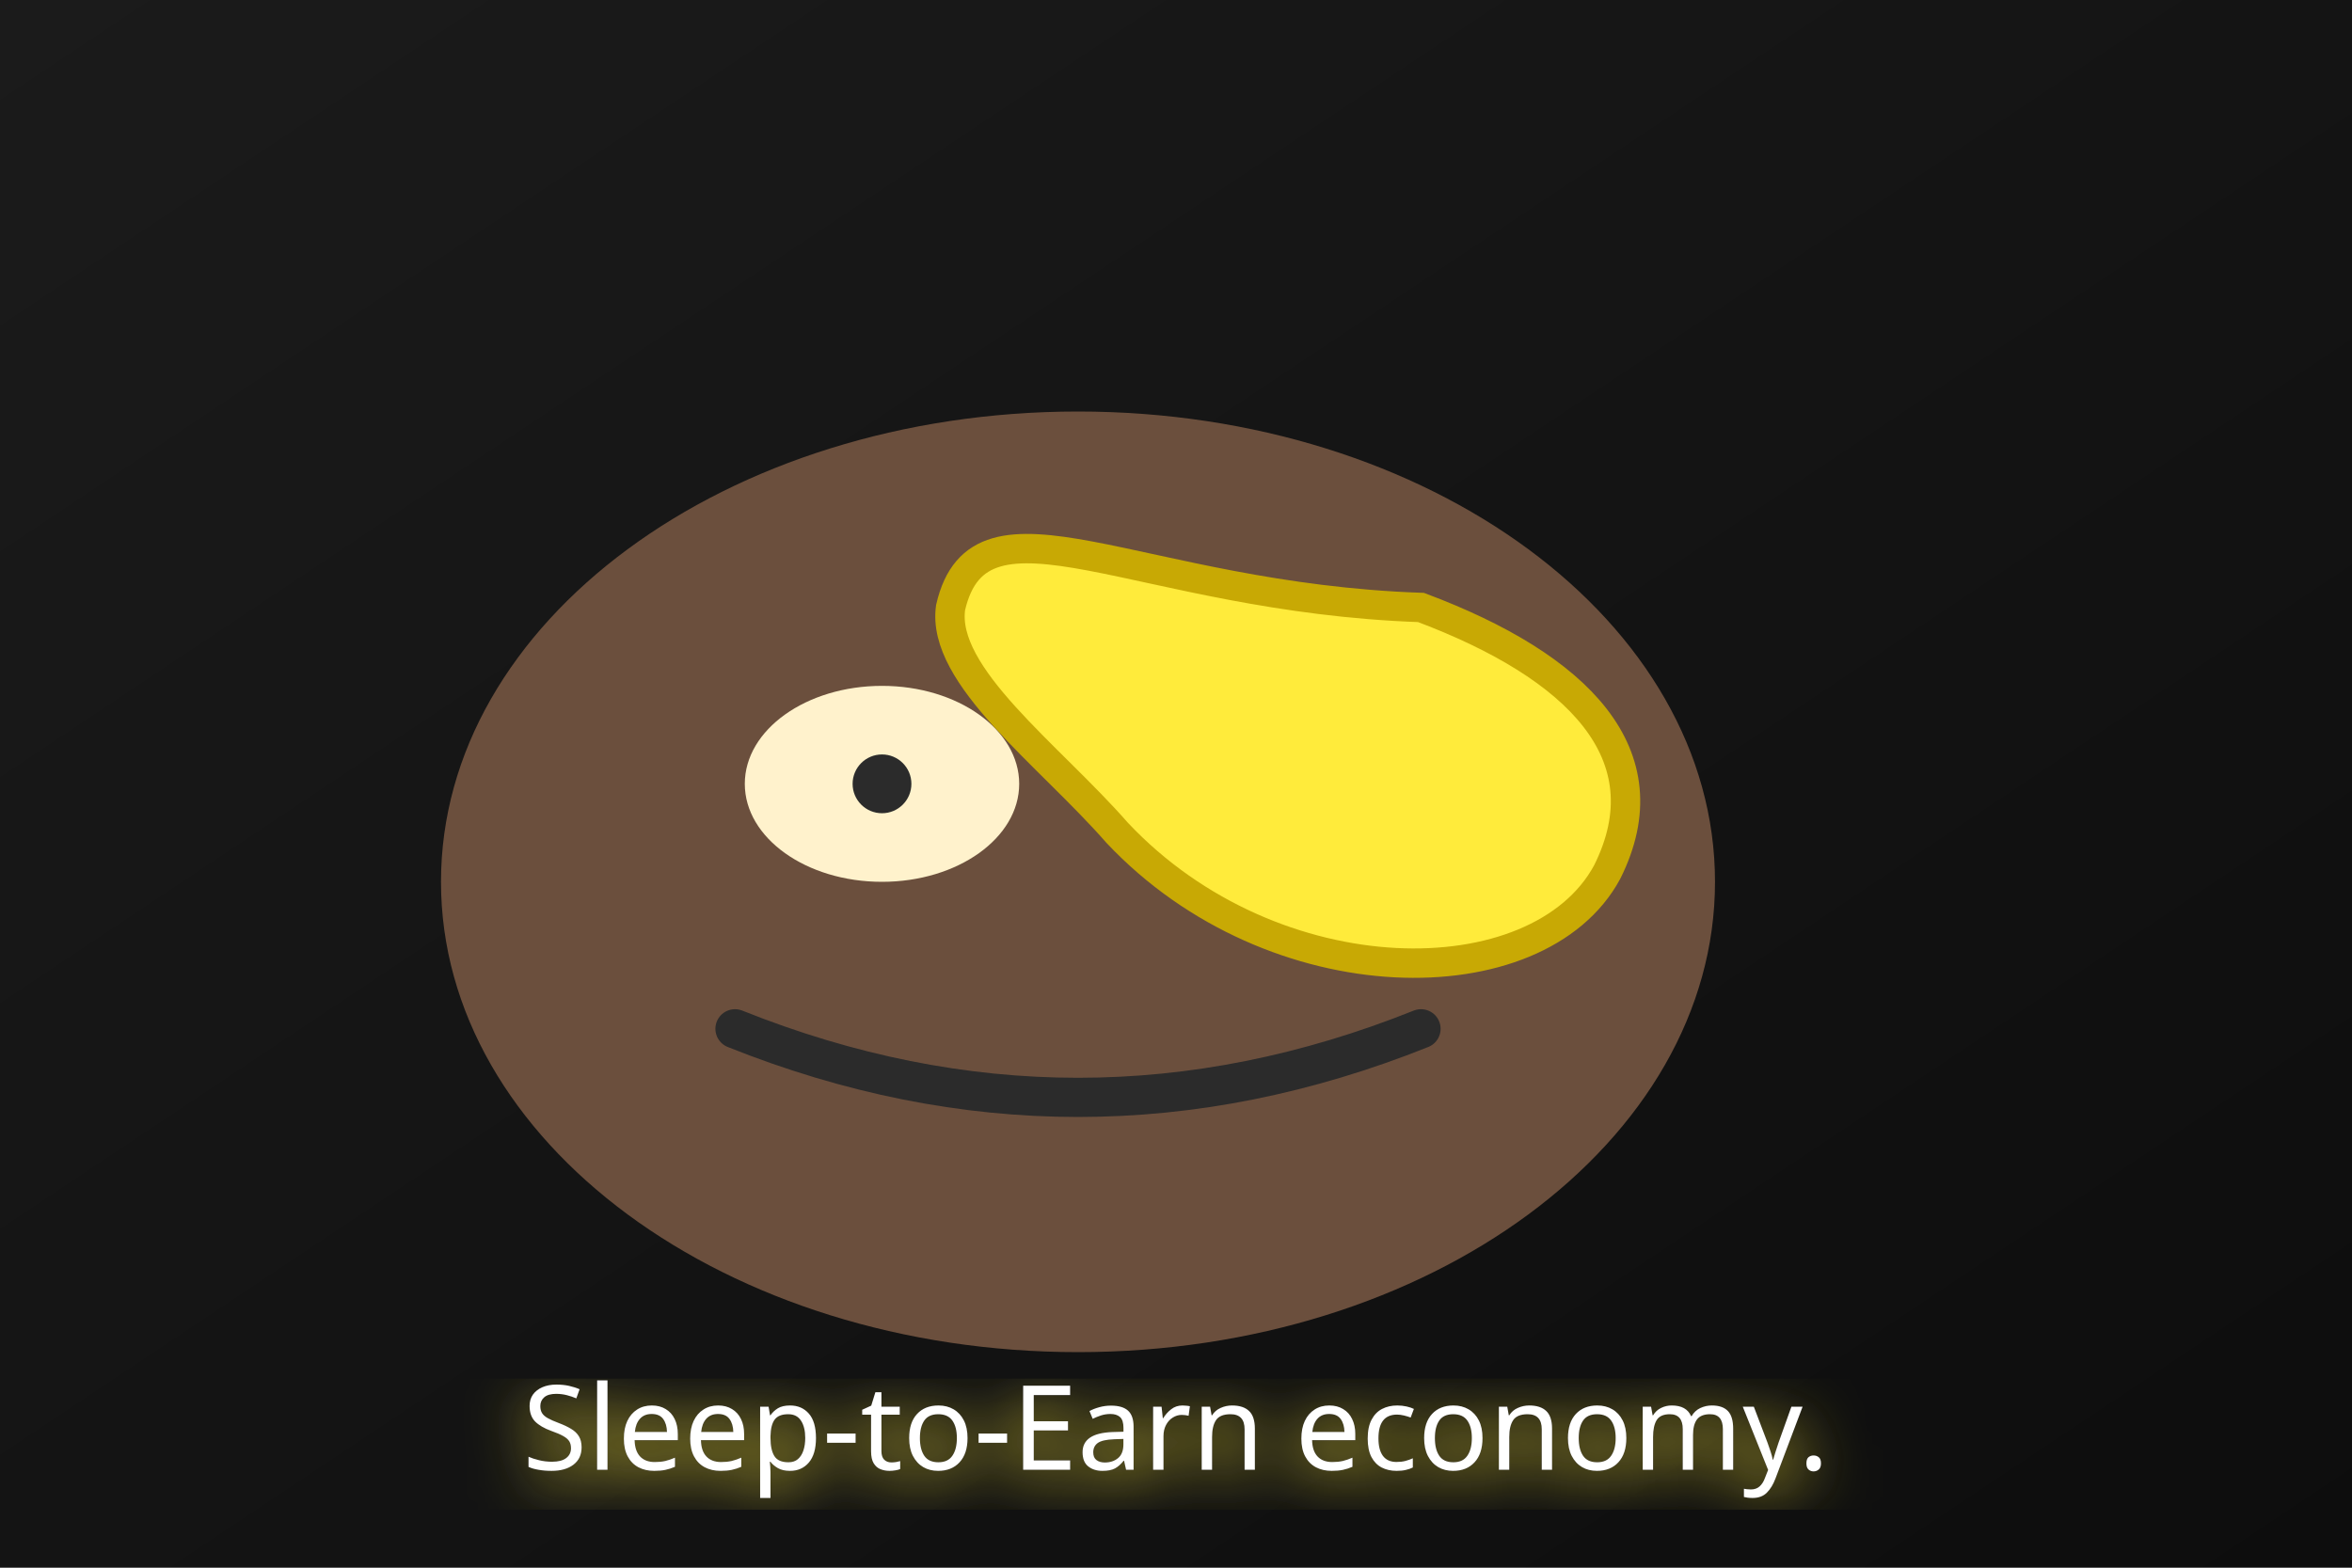
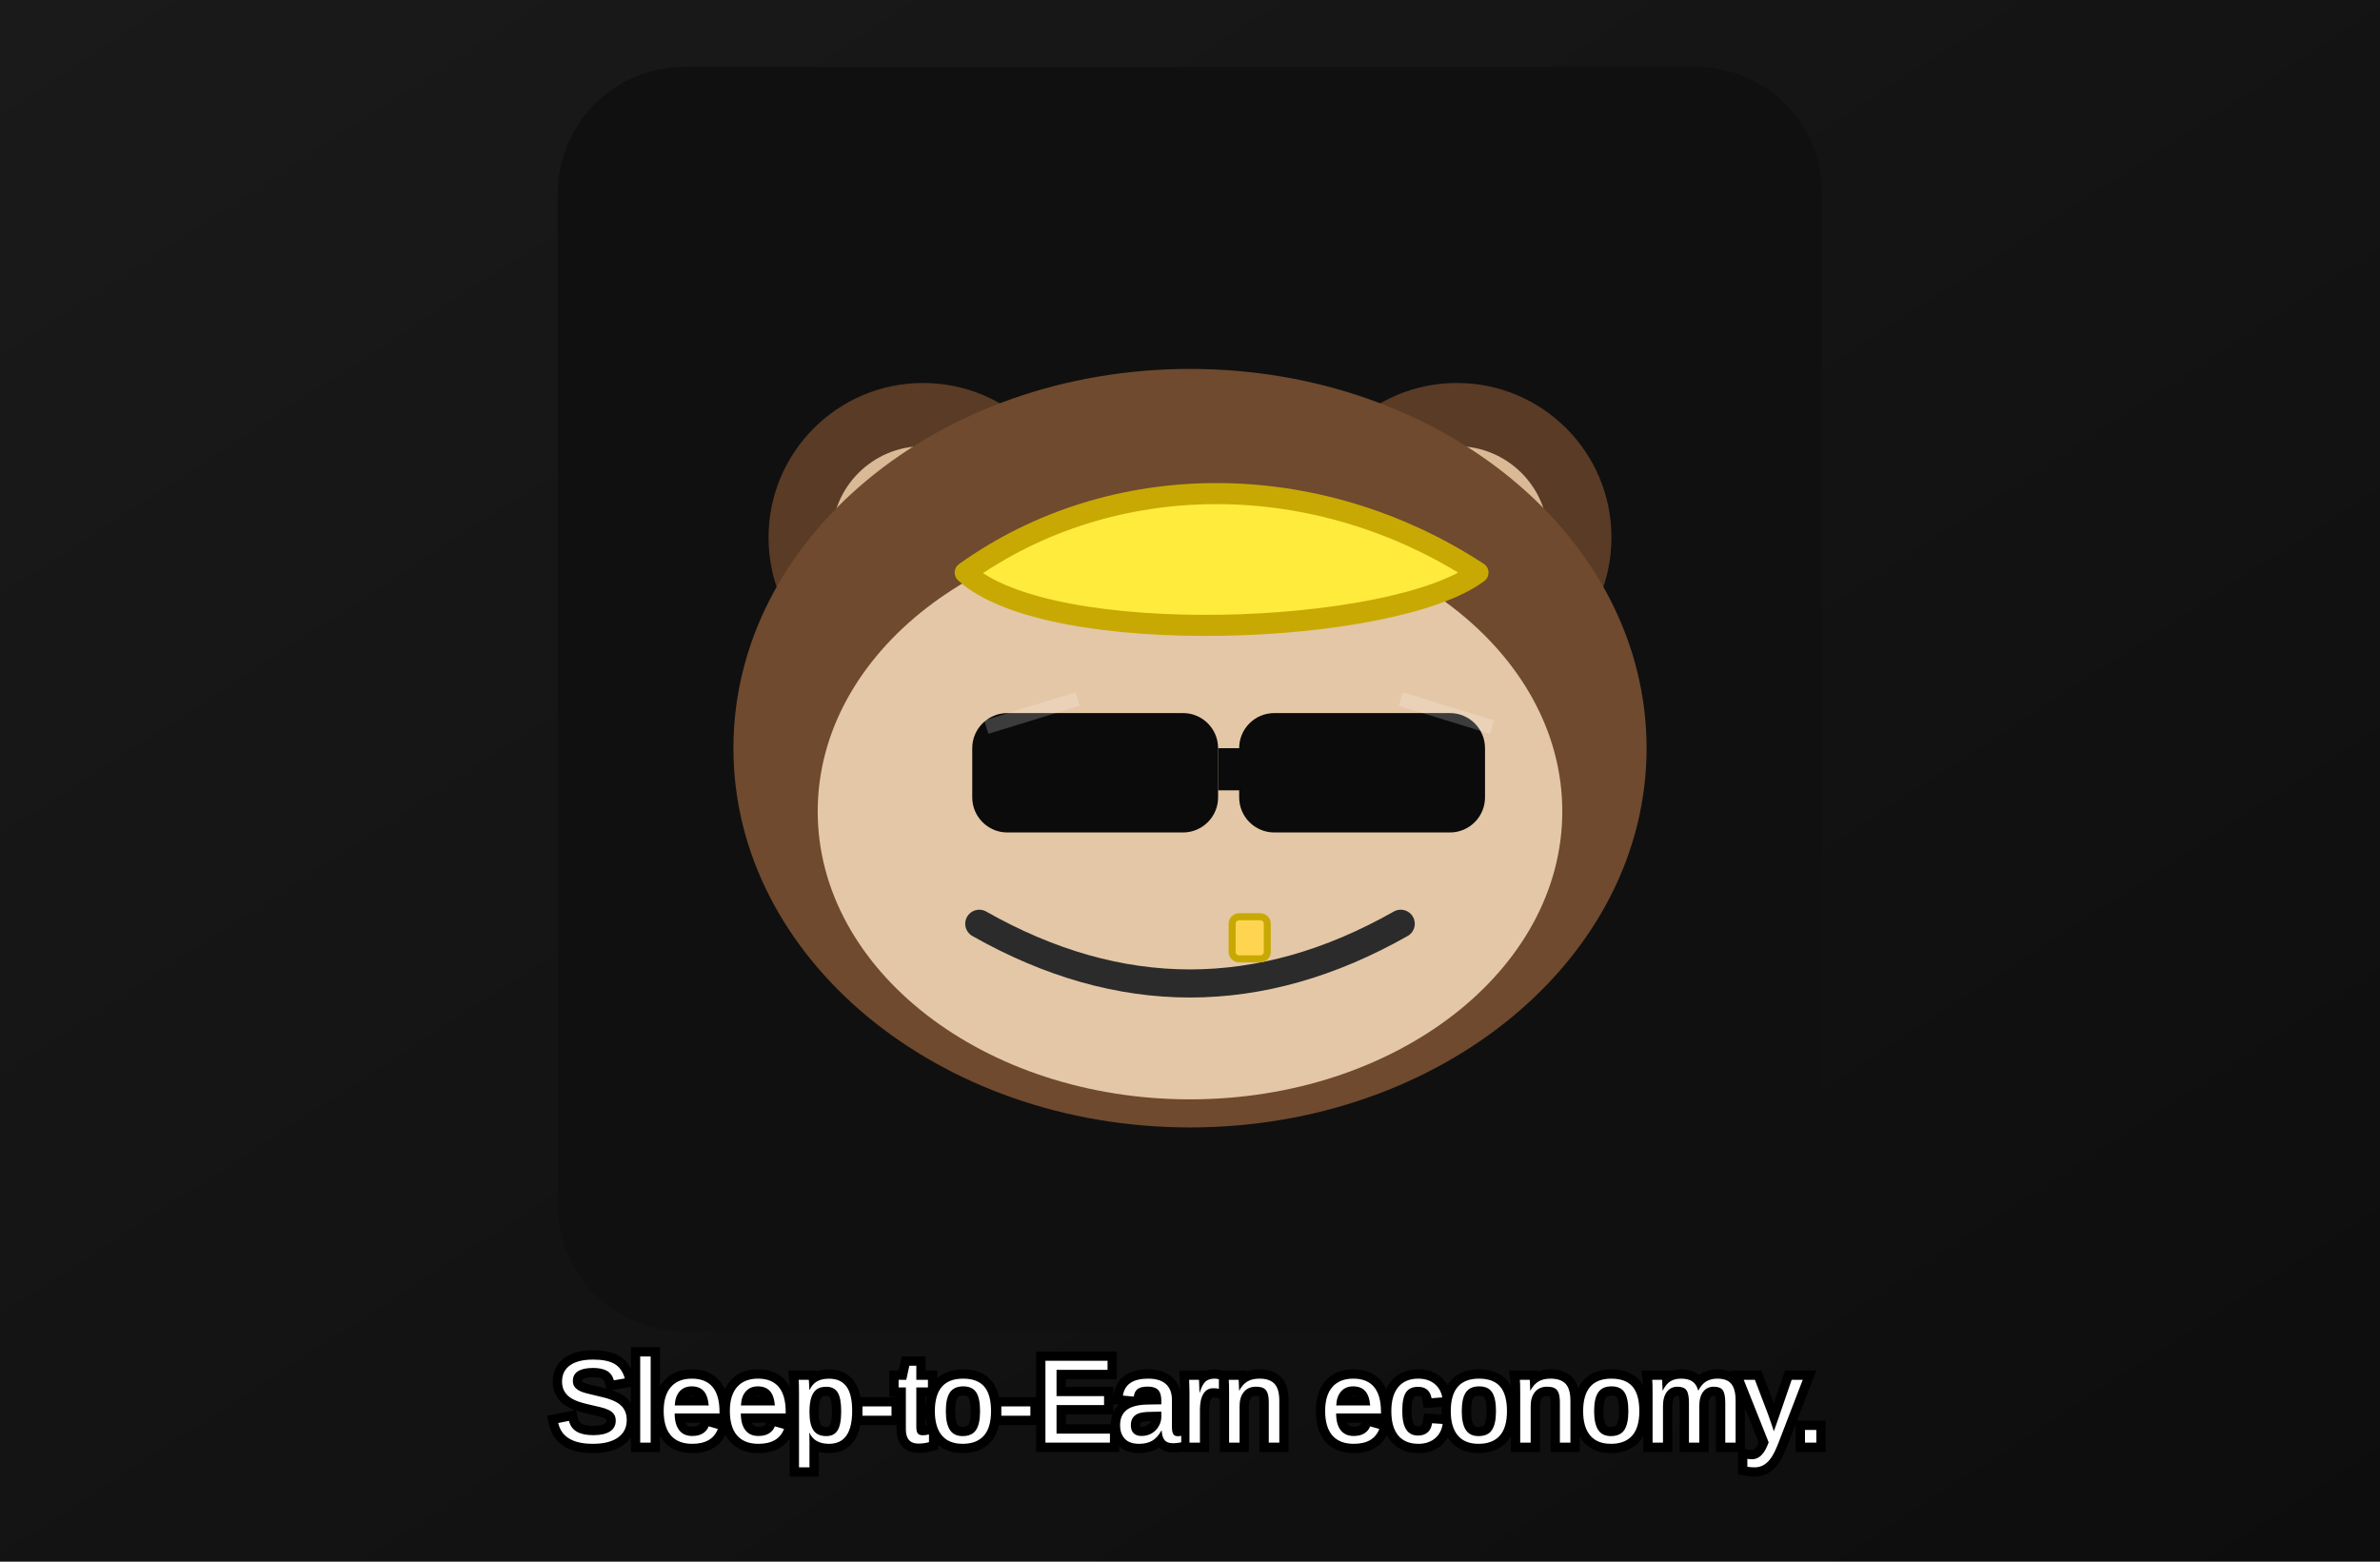
- <svg xmlns="http://www.w3.org/2000/svg" viewBox="0 0 480 320">
+ <svg xmlns="http://www.w3.org/2000/svg" viewBox="0 0 640 420">
  <defs>
    <linearGradient id="bg" x1="0" y1="0" x2="1" y2="1">
-       <stop offset="0" stop-color="#1b1b1b" />
+       <stop offset="0" stop-color="#1a1a1a" />
      <stop offset="1" stop-color="#0d0d0d" />
    </linearGradient>
    <filter id="glow">
      <feDropShadow dx="0" dy="2" stdDeviation="6" flood-color="#ffeb3b" />
    </filter>
+     <symbol id="monkey" viewBox="0 0 360 360">
+       <rect width="360" height="360" rx="36" fill="#101010" />
+       <g transform="translate(20,16)">
+         <circle cx="84" cy="118" r="44" fill="#5a3b25" />
+         <circle cx="236" cy="118" r="44" fill="#5a3b25" />
+         <circle cx="84" cy="118" r="26" fill="#d9b996" />
+         <circle cx="236" cy="118" r="26" fill="#d9b996" />
+         <ellipse cx="160" cy="178" rx="130" ry="108" fill="#6f4a2e" />
+         <ellipse cx="160" cy="196" rx="106" ry="82" fill="#e4c7a6" />
+         <circle cx="130" cy="186" r="14" fill="#fff" />
+         <circle cx="190" cy="186" r="14" fill="#fff" />
+         <circle cx="130" cy="186" r="6" fill="#2b2b2b" />
+         <circle cx="190" cy="186" r="6" fill="#2b2b2b" />
+         <path d="M100 228q60 34 120 0" fill="none" stroke="#2b2b2b" stroke-width="8" stroke-linecap="round" />
+         <rect x="172" y="226" width="10" height="12" rx="2" fill="#ffd54f" stroke="#c8a904" stroke-width="2" />
+         <path d="M96 128c42-30 100-30 146 0-24 18-122 22-146 0z" fill="#ffeb3b" stroke="#c8a904" stroke-width="6" stroke-linejoin="round" />
+         <g>
+           <rect x="98" y="168" width="70" height="34" rx="10" fill="#0b0b0b" />
+           <rect x="174" y="168" width="70" height="34" rx="10" fill="#0b0b0b" />
+           <rect x="168" y="178" width="12" height="12" fill="#0b0b0b" />
+           <path d="M102 172l26-8m118 8l-26-8" stroke="#ffffff" stroke-opacity=".2" stroke-width="4" />
+         </g>
+       </g>
+     </symbol>
  </defs>
-   <rect width="480" height="320" fill="url(#bg)" />
-   <g transform="translate(40,40)">
-     <ellipse cx="180" cy="140" rx="130" ry="96" fill="#6b4f3d" />
-     <ellipse cx="140" cy="120" rx="28" ry="20" fill="#fff2cc" />
-     <ellipse cx="220" cy="120" rx="28" ry="20" fill="#fff2cc" />
-     <circle cx="140" cy="120" r="6" fill="#2b2b2b" />
-     <circle cx="220" cy="120" r="6" fill="#2b2b2b" />
-     <path d="M110 170q70 28 140 0" stroke="#2b2b2b" stroke-width="8" fill="none" stroke-linecap="round" />
-     <path d="M250 84c32 12 50 30 38 54-14 26-68 26-100-8-14-16-36-32-34-46 6-26 38-2 96 0z" fill="#ffeb3b" stroke="#c8a904" stroke-width="6" />
-   </g>
-   <text x="240" y="300" text-anchor="middle" font-family="Impact, system-ui, sans-serif" font-size="24" fill="#fff" filter="url(#glow)">Sleep-to-Earn economy.</text>
+   <rect width="640" height="420" fill="url(#bg)" />
+   <use href="#monkey" x="150" y="18" width="340" height="340" />
+   <text x="320" y="388" text-anchor="middle" font-family="Impact, system-ui, Arial, sans-serif" font-size="32" stroke="#000" stroke-width="5" paint-order="stroke" fill="#fff">Sleep-to-Earn economy.</text>
</svg>
